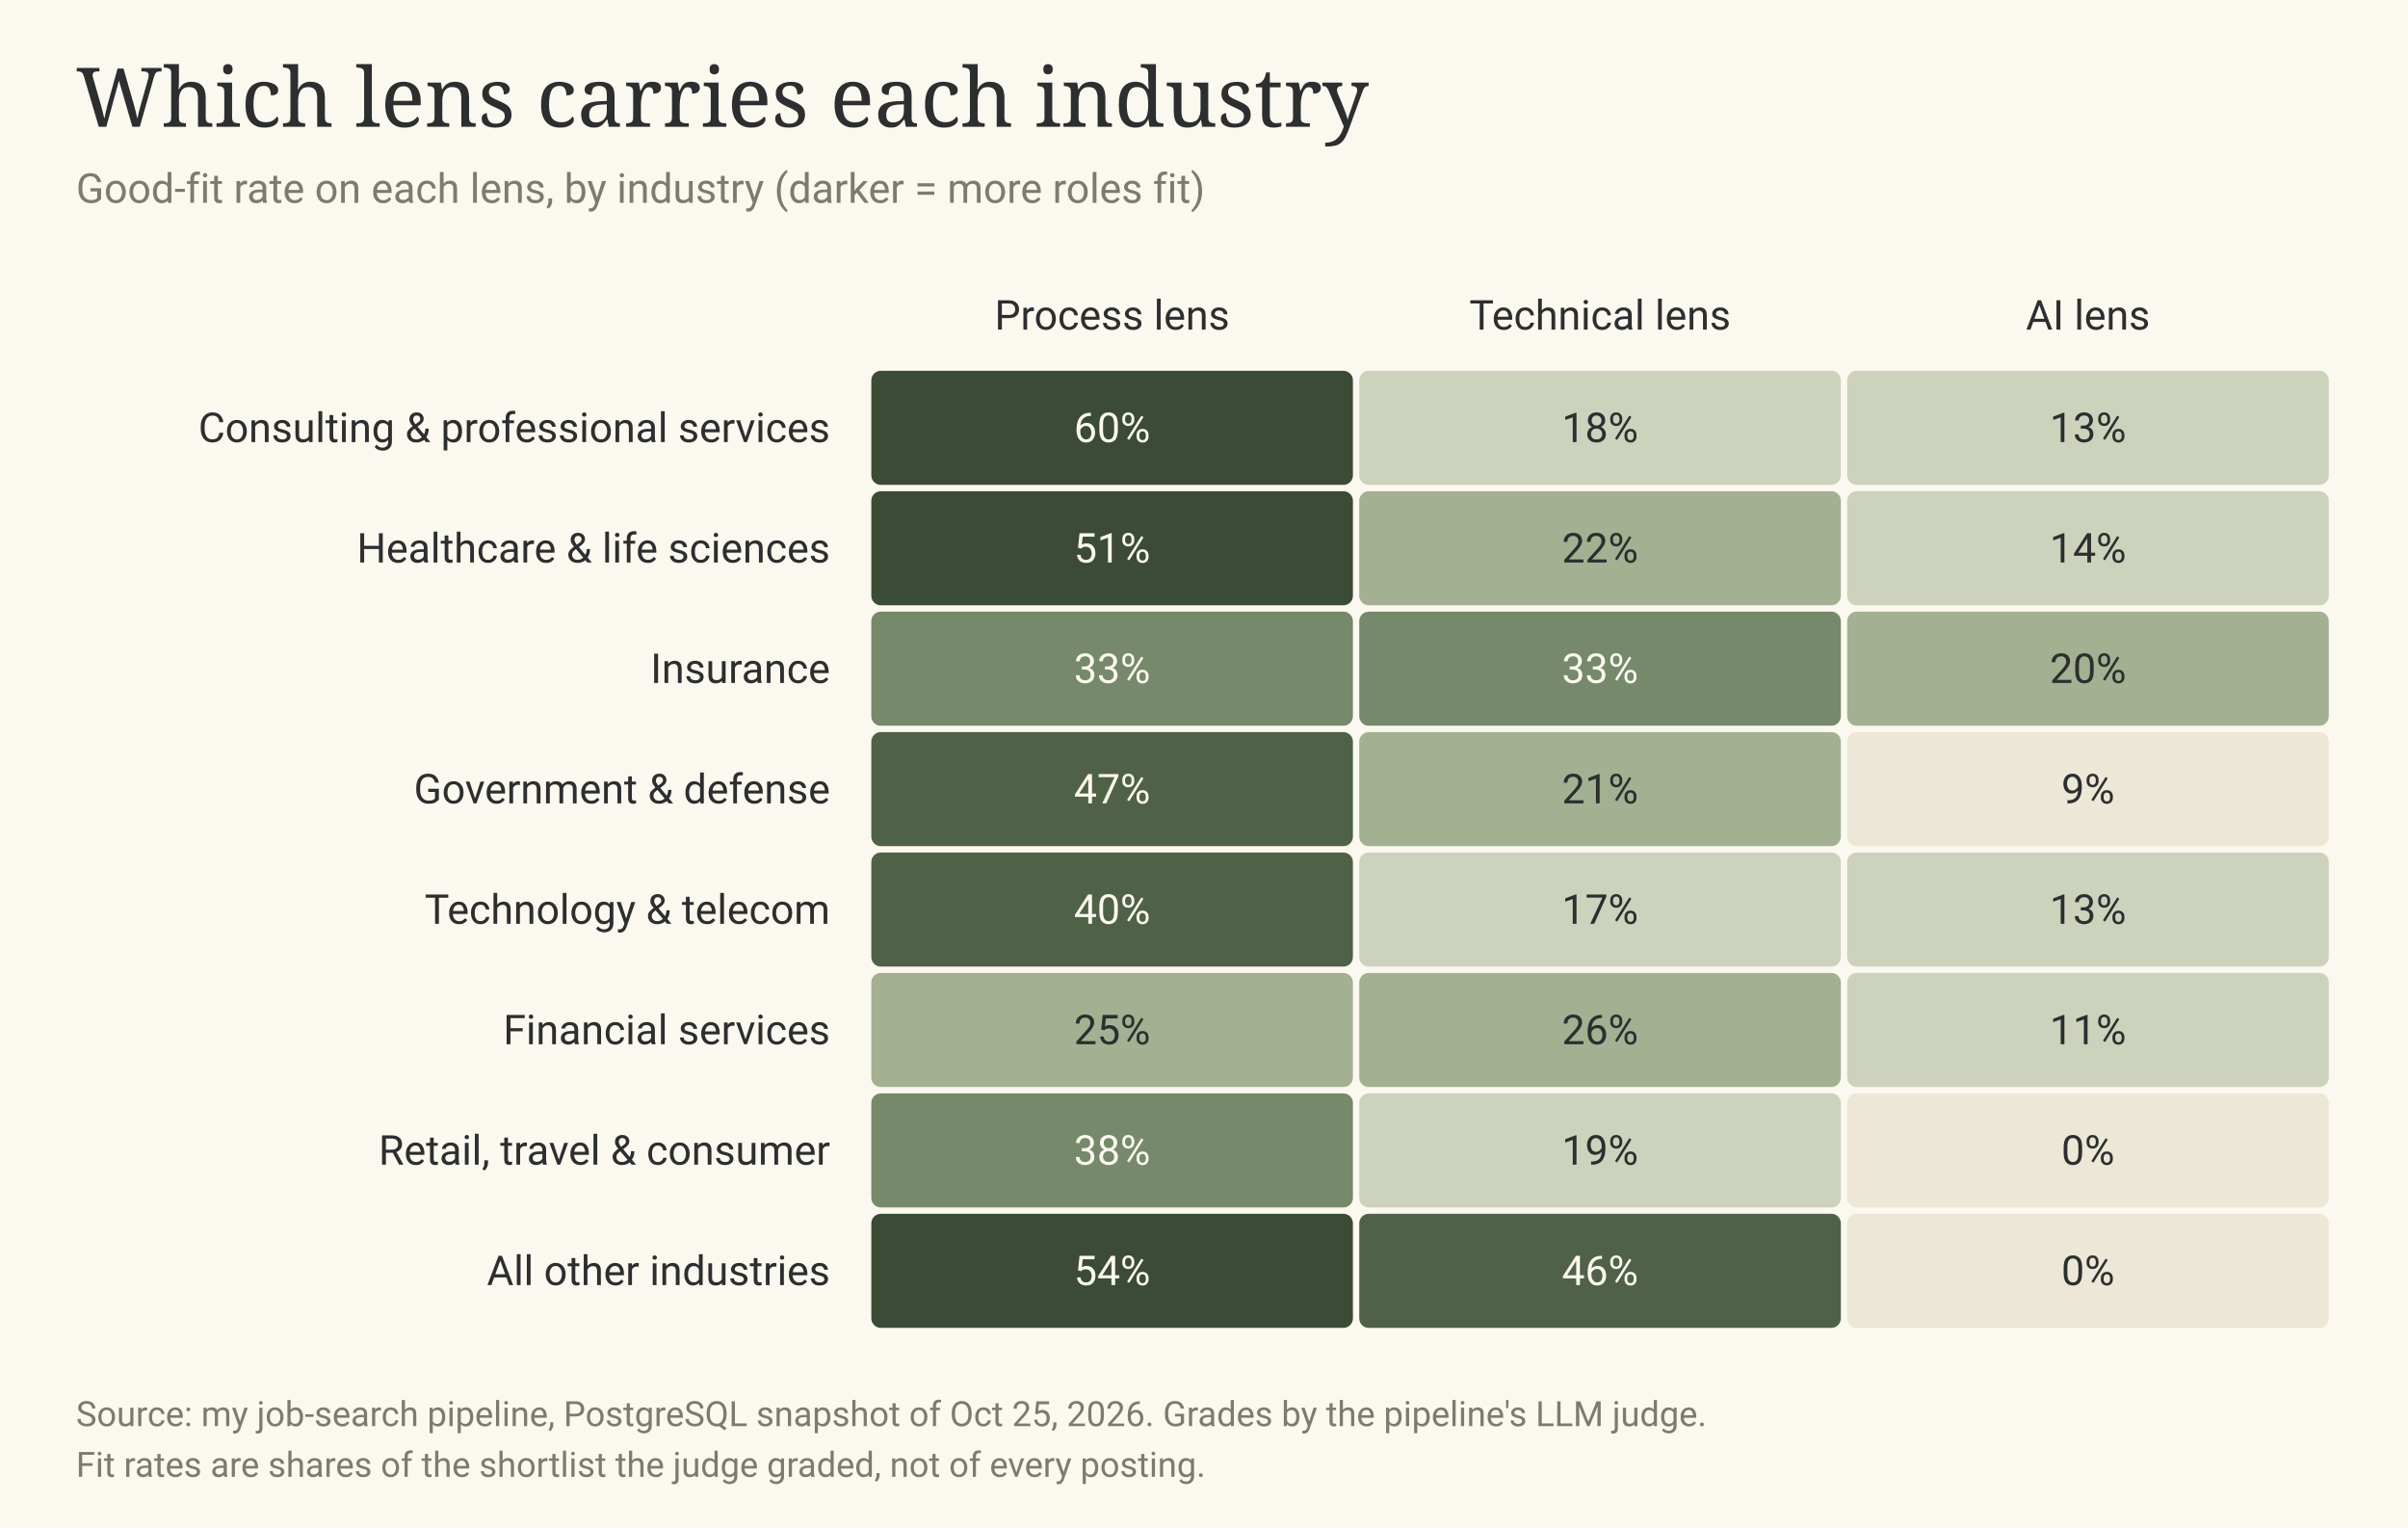
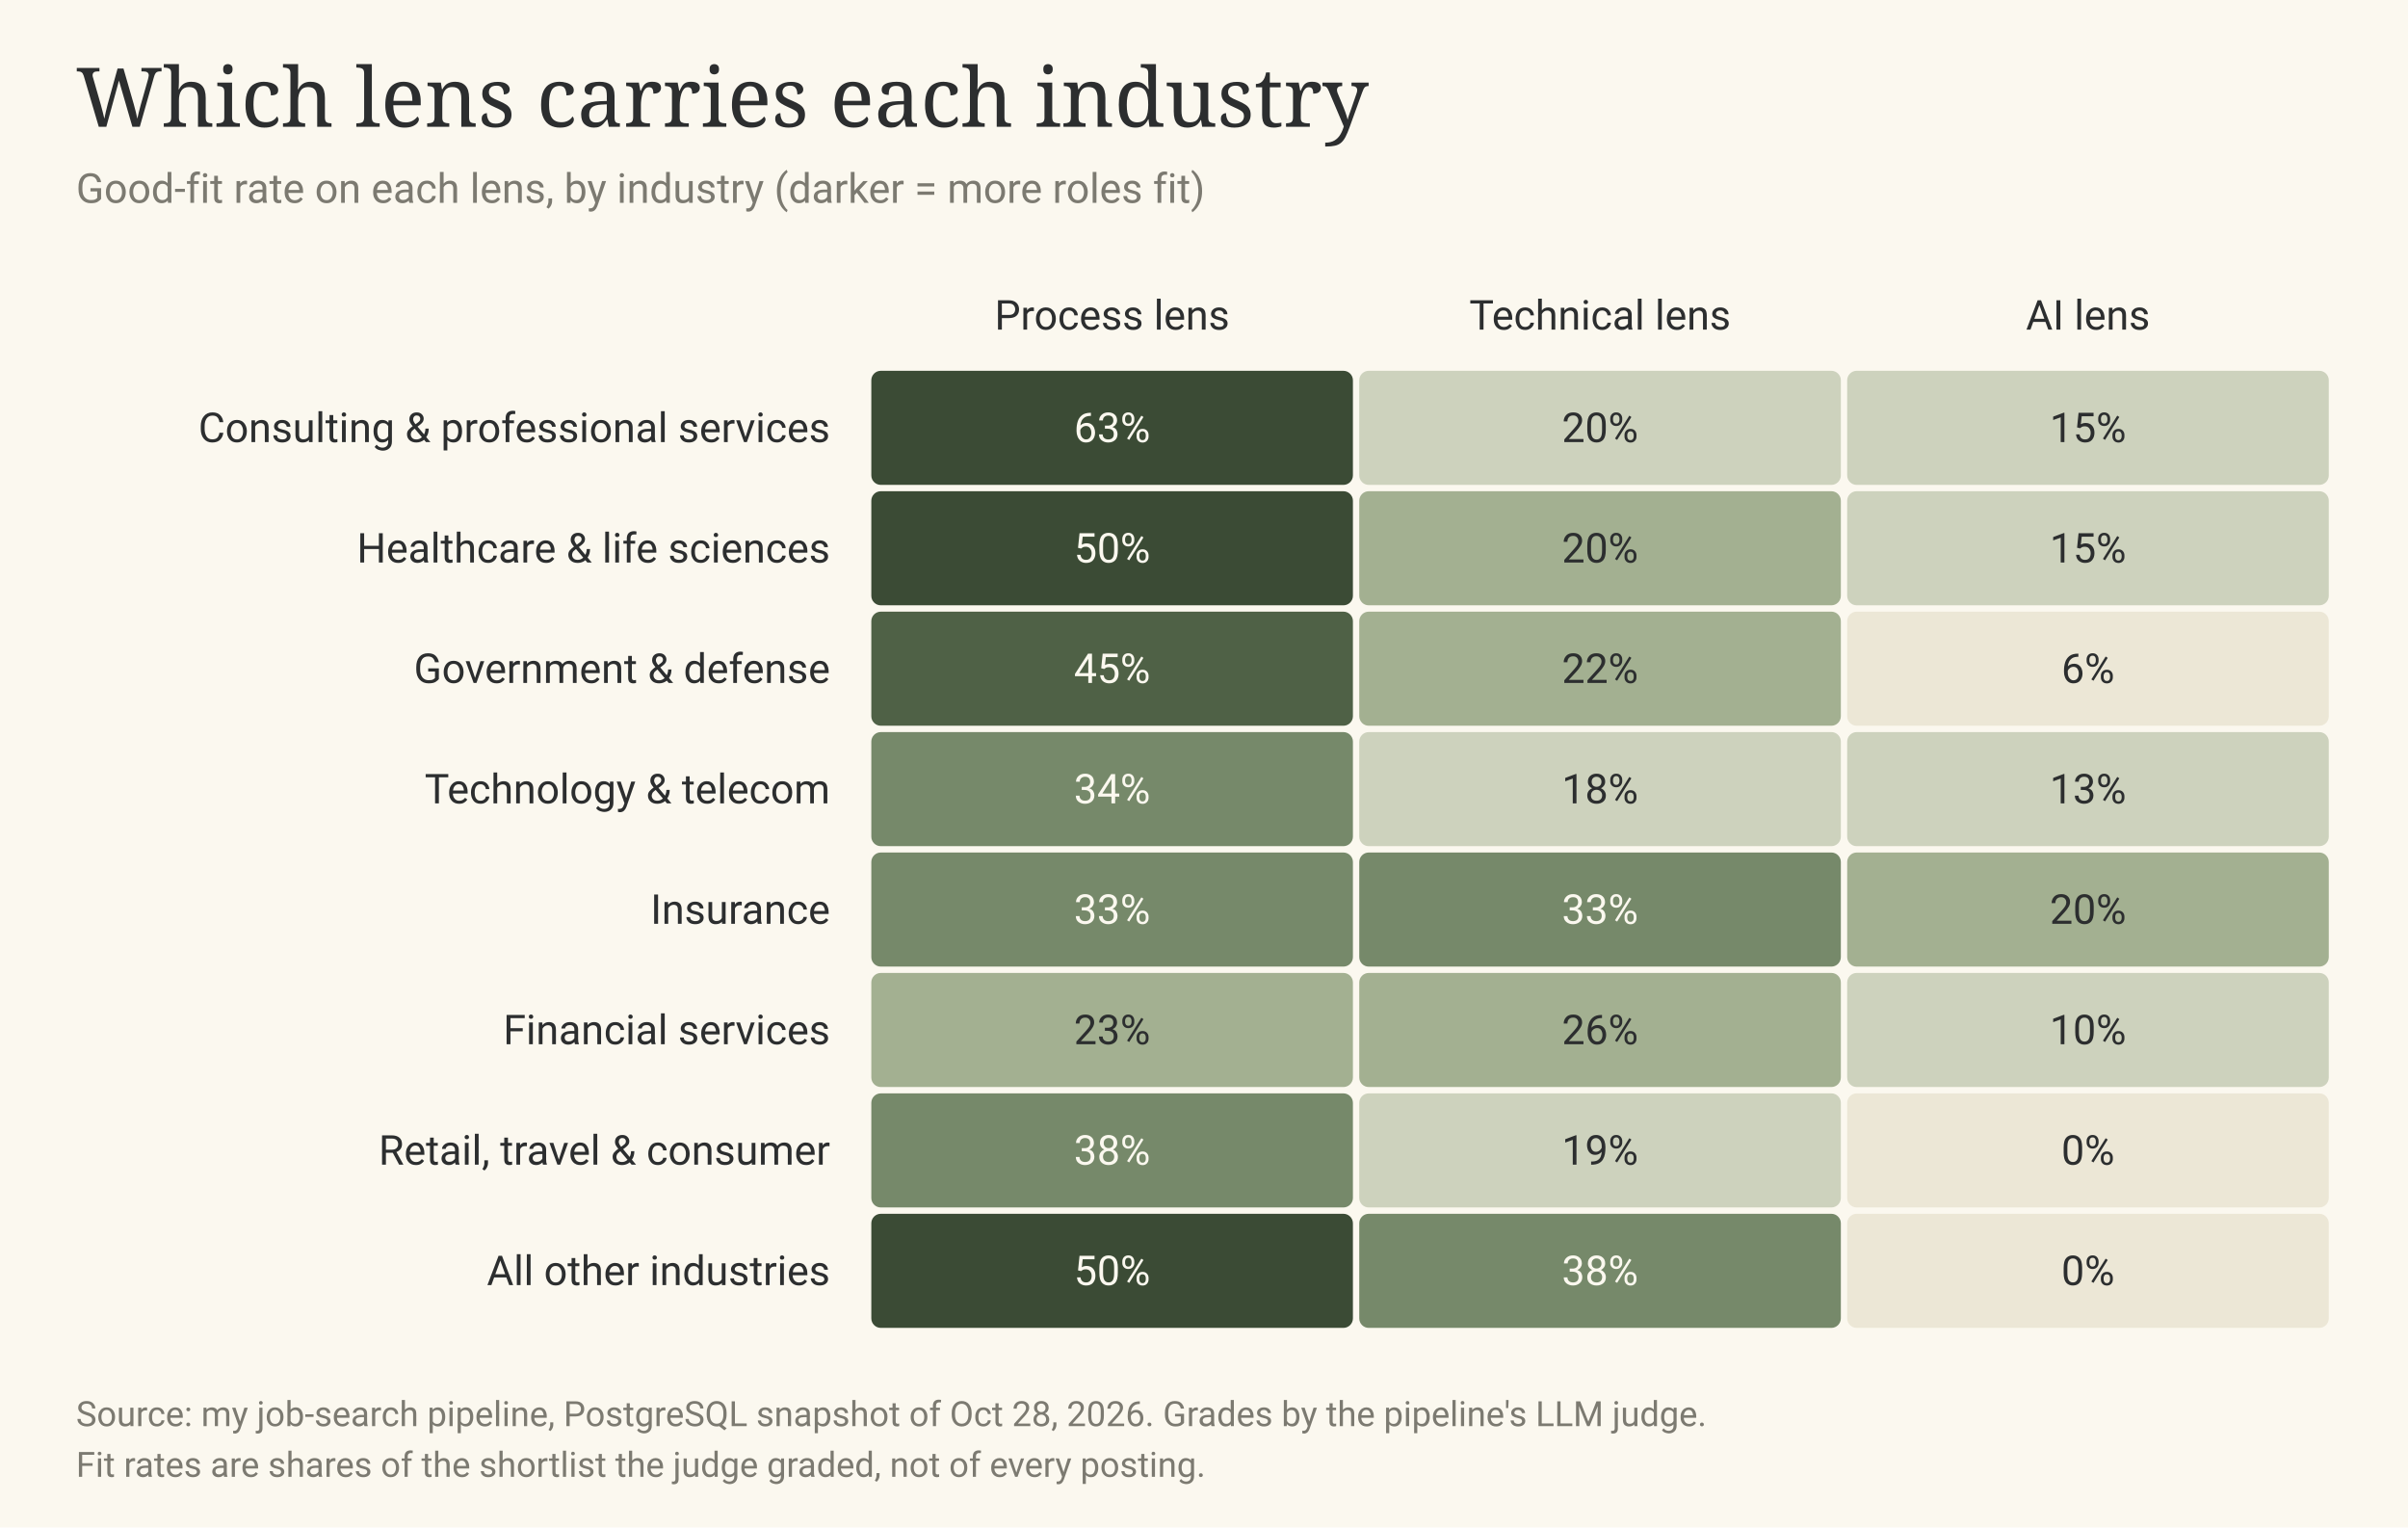
<svg xmlns="http://www.w3.org/2000/svg" viewBox="0 0 760 482" width="760" height="482" role="img" aria-labelledby="t d">
  <rect width="760" height="482" fill="#fbf8ef" />
  <text x="24" y="40" font-family="'Instrument Serif', 'Iowan Old Style', Georgia, serif" font-size="26" fill="#2c2e2f">Which lens carries each industry</text>
  <text x="24" y="64" font-family="-apple-system, BlinkMacSystemFont, 'Segoe UI', Roboto, Inter, sans-serif" font-size="13" fill="#7c7a71">Good-fit rate on each lens, by industry (darker = more roles fit)</text>
  <text x="351.0" y="104" text-anchor="middle" font-family="-apple-system, BlinkMacSystemFont, 'Segoe UI', Roboto, Inter, sans-serif" font-size="13" fill="#2c2e2f">Process lens</text>
  <text x="505.0" y="104" text-anchor="middle" font-family="-apple-system, BlinkMacSystemFont, 'Segoe UI', Roboto, Inter, sans-serif" font-size="13" fill="#2c2e2f">Technical lens</text>
  <text x="659.0" y="104" text-anchor="middle" font-family="-apple-system, BlinkMacSystemFont, 'Segoe UI', Roboto, Inter, sans-serif" font-size="13" fill="#2c2e2f">AI lens</text>
  <text x="262" y="139.5" text-anchor="end" font-family="-apple-system, BlinkMacSystemFont, 'Segoe UI', Roboto, Inter, sans-serif" font-size="13" fill="#2c2e2f">Consulting &amp; professional services</text>
  <g>
    <rect x="275.0" y="117.0" width="152.0" height="36" rx="3" fill="#3b4b35" />
-     <text x="351.0" y="139.5" text-anchor="middle" font-family="-apple-system, BlinkMacSystemFont, 'Segoe UI', Roboto, Inter, sans-serif" font-size="13" fill="#fbf8ef">60%</text>
+     <text x="351.0" y="139.5" text-anchor="middle" font-family="-apple-system, BlinkMacSystemFont, 'Segoe UI', Roboto, Inter, sans-serif" font-size="13" fill="#fbf8ef">63%</text>
  </g>
  <g>
    <rect x="429.0" y="117.0" width="152.0" height="36" rx="3" fill="#cdd2bd" />
-     <text x="505.0" y="139.5" text-anchor="middle" font-family="-apple-system, BlinkMacSystemFont, 'Segoe UI', Roboto, Inter, sans-serif" font-size="13" fill="#2c2e2f">18%</text>
+     <text x="505.0" y="139.5" text-anchor="middle" font-family="-apple-system, BlinkMacSystemFont, 'Segoe UI', Roboto, Inter, sans-serif" font-size="13" fill="#2c2e2f">20%</text>
  </g>
  <g>
    <rect x="583.0" y="117.0" width="152.0" height="36" rx="3" fill="#cdd2bd" />
-     <text x="659.0" y="139.5" text-anchor="middle" font-family="-apple-system, BlinkMacSystemFont, 'Segoe UI', Roboto, Inter, sans-serif" font-size="13" fill="#2c2e2f">13%</text>
+     <text x="659.0" y="139.5" text-anchor="middle" font-family="-apple-system, BlinkMacSystemFont, 'Segoe UI', Roboto, Inter, sans-serif" font-size="13" fill="#2c2e2f">15%</text>
  </g>
  <text x="262" y="177.5" text-anchor="end" font-family="-apple-system, BlinkMacSystemFont, 'Segoe UI', Roboto, Inter, sans-serif" font-size="13" fill="#2c2e2f">Healthcare &amp; life sciences</text>
  <g>
    <rect x="275.0" y="155.0" width="152.0" height="36" rx="3" fill="#3b4b35" />
-     <text x="351.0" y="177.5" text-anchor="middle" font-family="-apple-system, BlinkMacSystemFont, 'Segoe UI', Roboto, Inter, sans-serif" font-size="13" fill="#fbf8ef">51%</text>
+     <text x="351.0" y="177.5" text-anchor="middle" font-family="-apple-system, BlinkMacSystemFont, 'Segoe UI', Roboto, Inter, sans-serif" font-size="13" fill="#fbf8ef">50%</text>
  </g>
  <g>
    <rect x="429.0" y="155.0" width="152.0" height="36" rx="3" fill="#a3b091" />
-     <text x="505.0" y="177.5" text-anchor="middle" font-family="-apple-system, BlinkMacSystemFont, 'Segoe UI', Roboto, Inter, sans-serif" font-size="13" fill="#2c2e2f">22%</text>
+     <text x="505.0" y="177.5" text-anchor="middle" font-family="-apple-system, BlinkMacSystemFont, 'Segoe UI', Roboto, Inter, sans-serif" font-size="13" fill="#2c2e2f">20%</text>
  </g>
  <g>
    <rect x="583.0" y="155.0" width="152.0" height="36" rx="3" fill="#cdd2bd" />
-     <text x="659.0" y="177.5" text-anchor="middle" font-family="-apple-system, BlinkMacSystemFont, 'Segoe UI', Roboto, Inter, sans-serif" font-size="13" fill="#2c2e2f">14%</text>
+     <text x="659.0" y="177.5" text-anchor="middle" font-family="-apple-system, BlinkMacSystemFont, 'Segoe UI', Roboto, Inter, sans-serif" font-size="13" fill="#2c2e2f">15%</text>
  </g>
-   <text x="262" y="215.5" text-anchor="end" font-family="-apple-system, BlinkMacSystemFont, 'Segoe UI', Roboto, Inter, sans-serif" font-size="13" fill="#2c2e2f">Insurance</text>
+   <text x="262" y="215.5" text-anchor="end" font-family="-apple-system, BlinkMacSystemFont, 'Segoe UI', Roboto, Inter, sans-serif" font-size="13" fill="#2c2e2f">Government &amp; defense</text>
  <g>
-     <rect x="275.0" y="193.0" width="152.0" height="36" rx="3" fill="#76896a" />
-     <text x="351.0" y="215.5" text-anchor="middle" font-family="-apple-system, BlinkMacSystemFont, 'Segoe UI', Roboto, Inter, sans-serif" font-size="13" fill="#fbf8ef">33%</text>
+     <rect x="275.0" y="193.0" width="152.0" height="36" rx="3" fill="#4f6146" />
+     <text x="351.0" y="215.5" text-anchor="middle" font-family="-apple-system, BlinkMacSystemFont, 'Segoe UI', Roboto, Inter, sans-serif" font-size="13" fill="#fbf8ef">45%</text>
  </g>
  <g>
-     <rect x="429.0" y="193.0" width="152.0" height="36" rx="3" fill="#76896a" />
-     <text x="505.0" y="215.5" text-anchor="middle" font-family="-apple-system, BlinkMacSystemFont, 'Segoe UI', Roboto, Inter, sans-serif" font-size="13" fill="#fbf8ef">33%</text>
+     <rect x="429.0" y="193.0" width="152.0" height="36" rx="3" fill="#a3b091" />
+     <text x="505.0" y="215.5" text-anchor="middle" font-family="-apple-system, BlinkMacSystemFont, 'Segoe UI', Roboto, Inter, sans-serif" font-size="13" fill="#2c2e2f">22%</text>
  </g>
  <g>
-     <rect x="583.0" y="193.0" width="152.0" height="36" rx="3" fill="#a3b091" />
-     <text x="659.0" y="215.5" text-anchor="middle" font-family="-apple-system, BlinkMacSystemFont, 'Segoe UI', Roboto, Inter, sans-serif" font-size="13" fill="#2c2e2f">20%</text>
+     <rect x="583.0" y="193.0" width="152.0" height="36" rx="3" fill="#ece7d6" />
+     <text x="659.0" y="215.5" text-anchor="middle" font-family="-apple-system, BlinkMacSystemFont, 'Segoe UI', Roboto, Inter, sans-serif" font-size="13" fill="#2c2e2f">6%</text>
  </g>
-   <text x="262" y="253.5" text-anchor="end" font-family="-apple-system, BlinkMacSystemFont, 'Segoe UI', Roboto, Inter, sans-serif" font-size="13" fill="#2c2e2f">Government &amp; defense</text>
+   <text x="262" y="253.5" text-anchor="end" font-family="-apple-system, BlinkMacSystemFont, 'Segoe UI', Roboto, Inter, sans-serif" font-size="13" fill="#2c2e2f">Technology &amp; telecom</text>
  <g>
-     <rect x="275.0" y="231.0" width="152.0" height="36" rx="3" fill="#4f6146" />
-     <text x="351.0" y="253.5" text-anchor="middle" font-family="-apple-system, BlinkMacSystemFont, 'Segoe UI', Roboto, Inter, sans-serif" font-size="13" fill="#fbf8ef">47%</text>
+     <rect x="275.0" y="231.0" width="152.0" height="36" rx="3" fill="#76896a" />
+     <text x="351.0" y="253.5" text-anchor="middle" font-family="-apple-system, BlinkMacSystemFont, 'Segoe UI', Roboto, Inter, sans-serif" font-size="13" fill="#fbf8ef">34%</text>
  </g>
  <g>
-     <rect x="429.0" y="231.0" width="152.0" height="36" rx="3" fill="#a3b091" />
-     <text x="505.0" y="253.5" text-anchor="middle" font-family="-apple-system, BlinkMacSystemFont, 'Segoe UI', Roboto, Inter, sans-serif" font-size="13" fill="#2c2e2f">21%</text>
+     <rect x="429.0" y="231.0" width="152.0" height="36" rx="3" fill="#cdd2bd" />
+     <text x="505.0" y="253.5" text-anchor="middle" font-family="-apple-system, BlinkMacSystemFont, 'Segoe UI', Roboto, Inter, sans-serif" font-size="13" fill="#2c2e2f">18%</text>
  </g>
  <g>
-     <rect x="583.0" y="231.0" width="152.0" height="36" rx="3" fill="#ece7d6" />
-     <text x="659.0" y="253.5" text-anchor="middle" font-family="-apple-system, BlinkMacSystemFont, 'Segoe UI', Roboto, Inter, sans-serif" font-size="13" fill="#2c2e2f">9%</text>
+     <rect x="583.0" y="231.0" width="152.0" height="36" rx="3" fill="#cdd2bd" />
+     <text x="659.0" y="253.5" text-anchor="middle" font-family="-apple-system, BlinkMacSystemFont, 'Segoe UI', Roboto, Inter, sans-serif" font-size="13" fill="#2c2e2f">13%</text>
  </g>
-   <text x="262" y="291.5" text-anchor="end" font-family="-apple-system, BlinkMacSystemFont, 'Segoe UI', Roboto, Inter, sans-serif" font-size="13" fill="#2c2e2f">Technology &amp; telecom</text>
+   <text x="262" y="291.5" text-anchor="end" font-family="-apple-system, BlinkMacSystemFont, 'Segoe UI', Roboto, Inter, sans-serif" font-size="13" fill="#2c2e2f">Insurance</text>
  <g>
-     <rect x="275.0" y="269.0" width="152.0" height="36" rx="3" fill="#4f6146" />
-     <text x="351.0" y="291.5" text-anchor="middle" font-family="-apple-system, BlinkMacSystemFont, 'Segoe UI', Roboto, Inter, sans-serif" font-size="13" fill="#fbf8ef">40%</text>
+     <rect x="275.0" y="269.0" width="152.0" height="36" rx="3" fill="#76896a" />
+     <text x="351.0" y="291.5" text-anchor="middle" font-family="-apple-system, BlinkMacSystemFont, 'Segoe UI', Roboto, Inter, sans-serif" font-size="13" fill="#fbf8ef">33%</text>
  </g>
  <g>
-     <rect x="429.0" y="269.0" width="152.0" height="36" rx="3" fill="#cdd2bd" />
-     <text x="505.0" y="291.5" text-anchor="middle" font-family="-apple-system, BlinkMacSystemFont, 'Segoe UI', Roboto, Inter, sans-serif" font-size="13" fill="#2c2e2f">17%</text>
+     <rect x="429.0" y="269.0" width="152.0" height="36" rx="3" fill="#76896a" />
+     <text x="505.0" y="291.5" text-anchor="middle" font-family="-apple-system, BlinkMacSystemFont, 'Segoe UI', Roboto, Inter, sans-serif" font-size="13" fill="#fbf8ef">33%</text>
  </g>
  <g>
-     <rect x="583.0" y="269.0" width="152.0" height="36" rx="3" fill="#cdd2bd" />
-     <text x="659.0" y="291.5" text-anchor="middle" font-family="-apple-system, BlinkMacSystemFont, 'Segoe UI', Roboto, Inter, sans-serif" font-size="13" fill="#2c2e2f">13%</text>
+     <rect x="583.0" y="269.0" width="152.0" height="36" rx="3" fill="#a3b091" />
+     <text x="659.0" y="291.5" text-anchor="middle" font-family="-apple-system, BlinkMacSystemFont, 'Segoe UI', Roboto, Inter, sans-serif" font-size="13" fill="#2c2e2f">20%</text>
  </g>
  <text x="262" y="329.5" text-anchor="end" font-family="-apple-system, BlinkMacSystemFont, 'Segoe UI', Roboto, Inter, sans-serif" font-size="13" fill="#2c2e2f">Financial services</text>
  <g>
    <rect x="275.0" y="307.0" width="152.0" height="36" rx="3" fill="#a3b091" />
-     <text x="351.0" y="329.5" text-anchor="middle" font-family="-apple-system, BlinkMacSystemFont, 'Segoe UI', Roboto, Inter, sans-serif" font-size="13" fill="#2c2e2f">25%</text>
+     <text x="351.0" y="329.5" text-anchor="middle" font-family="-apple-system, BlinkMacSystemFont, 'Segoe UI', Roboto, Inter, sans-serif" font-size="13" fill="#2c2e2f">23%</text>
  </g>
  <g>
    <rect x="429.0" y="307.0" width="152.0" height="36" rx="3" fill="#a3b091" />
    <text x="505.0" y="329.5" text-anchor="middle" font-family="-apple-system, BlinkMacSystemFont, 'Segoe UI', Roboto, Inter, sans-serif" font-size="13" fill="#2c2e2f">26%</text>
  </g>
  <g>
    <rect x="583.0" y="307.0" width="152.0" height="36" rx="3" fill="#cdd2bd" />
-     <text x="659.0" y="329.5" text-anchor="middle" font-family="-apple-system, BlinkMacSystemFont, 'Segoe UI', Roboto, Inter, sans-serif" font-size="13" fill="#2c2e2f">11%</text>
+     <text x="659.0" y="329.5" text-anchor="middle" font-family="-apple-system, BlinkMacSystemFont, 'Segoe UI', Roboto, Inter, sans-serif" font-size="13" fill="#2c2e2f">10%</text>
  </g>
  <text x="262" y="367.5" text-anchor="end" font-family="-apple-system, BlinkMacSystemFont, 'Segoe UI', Roboto, Inter, sans-serif" font-size="13" fill="#2c2e2f">Retail, travel &amp; consumer</text>
  <g>
    <rect x="275.0" y="345.0" width="152.0" height="36" rx="3" fill="#76896a" />
    <text x="351.0" y="367.5" text-anchor="middle" font-family="-apple-system, BlinkMacSystemFont, 'Segoe UI', Roboto, Inter, sans-serif" font-size="13" fill="#fbf8ef">38%</text>
  </g>
  <g>
    <rect x="429.0" y="345.0" width="152.0" height="36" rx="3" fill="#cdd2bd" />
    <text x="505.0" y="367.5" text-anchor="middle" font-family="-apple-system, BlinkMacSystemFont, 'Segoe UI', Roboto, Inter, sans-serif" font-size="13" fill="#2c2e2f">19%</text>
  </g>
  <g>
    <rect x="583.0" y="345.0" width="152.0" height="36" rx="3" fill="#ece7d6" />
    <text x="659.0" y="367.5" text-anchor="middle" font-family="-apple-system, BlinkMacSystemFont, 'Segoe UI', Roboto, Inter, sans-serif" font-size="13" fill="#2c2e2f">0%</text>
  </g>
  <text x="262" y="405.5" text-anchor="end" font-family="-apple-system, BlinkMacSystemFont, 'Segoe UI', Roboto, Inter, sans-serif" font-size="13" fill="#2c2e2f">All other industries</text>
  <g>
    <rect x="275.0" y="383.0" width="152.0" height="36" rx="3" fill="#3b4b35" />
-     <text x="351.0" y="405.5" text-anchor="middle" font-family="-apple-system, BlinkMacSystemFont, 'Segoe UI', Roboto, Inter, sans-serif" font-size="13" fill="#fbf8ef">54%</text>
+     <text x="351.0" y="405.5" text-anchor="middle" font-family="-apple-system, BlinkMacSystemFont, 'Segoe UI', Roboto, Inter, sans-serif" font-size="13" fill="#fbf8ef">50%</text>
  </g>
  <g>
-     <rect x="429.0" y="383.0" width="152.0" height="36" rx="3" fill="#4f6146" />
-     <text x="505.0" y="405.5" text-anchor="middle" font-family="-apple-system, BlinkMacSystemFont, 'Segoe UI', Roboto, Inter, sans-serif" font-size="13" fill="#fbf8ef">46%</text>
+     <rect x="429.0" y="383.0" width="152.0" height="36" rx="3" fill="#76896a" />
+     <text x="505.0" y="405.5" text-anchor="middle" font-family="-apple-system, BlinkMacSystemFont, 'Segoe UI', Roboto, Inter, sans-serif" font-size="13" fill="#fbf8ef">38%</text>
  </g>
  <g>
    <rect x="583.0" y="383.0" width="152.0" height="36" rx="3" fill="#ece7d6" />
    <text x="659.0" y="405.5" text-anchor="middle" font-family="-apple-system, BlinkMacSystemFont, 'Segoe UI', Roboto, Inter, sans-serif" font-size="13" fill="#2c2e2f">0%</text>
  </g>
-   <text x="24" y="450" font-family="-apple-system, BlinkMacSystemFont, 'Segoe UI', Roboto, Inter, sans-serif" font-size="11" fill="#7c7a71">Source: my job-search pipeline, PostgreSQL snapshot of Oct 25, 2026. Grades by the pipeline's LLM judge.</text>
+   <text x="24" y="450" font-family="-apple-system, BlinkMacSystemFont, 'Segoe UI', Roboto, Inter, sans-serif" font-size="11" fill="#7c7a71">Source: my job-search pipeline, PostgreSQL snapshot of Oct 28, 2026. Grades by the pipeline's LLM judge.</text>
  <text x="24" y="466" font-family="-apple-system, BlinkMacSystemFont, 'Segoe UI', Roboto, Inter, sans-serif" font-size="11" fill="#7c7a71">Fit rates are shares of the shortlist the judge graded, not of every posting.</text>
</svg>
